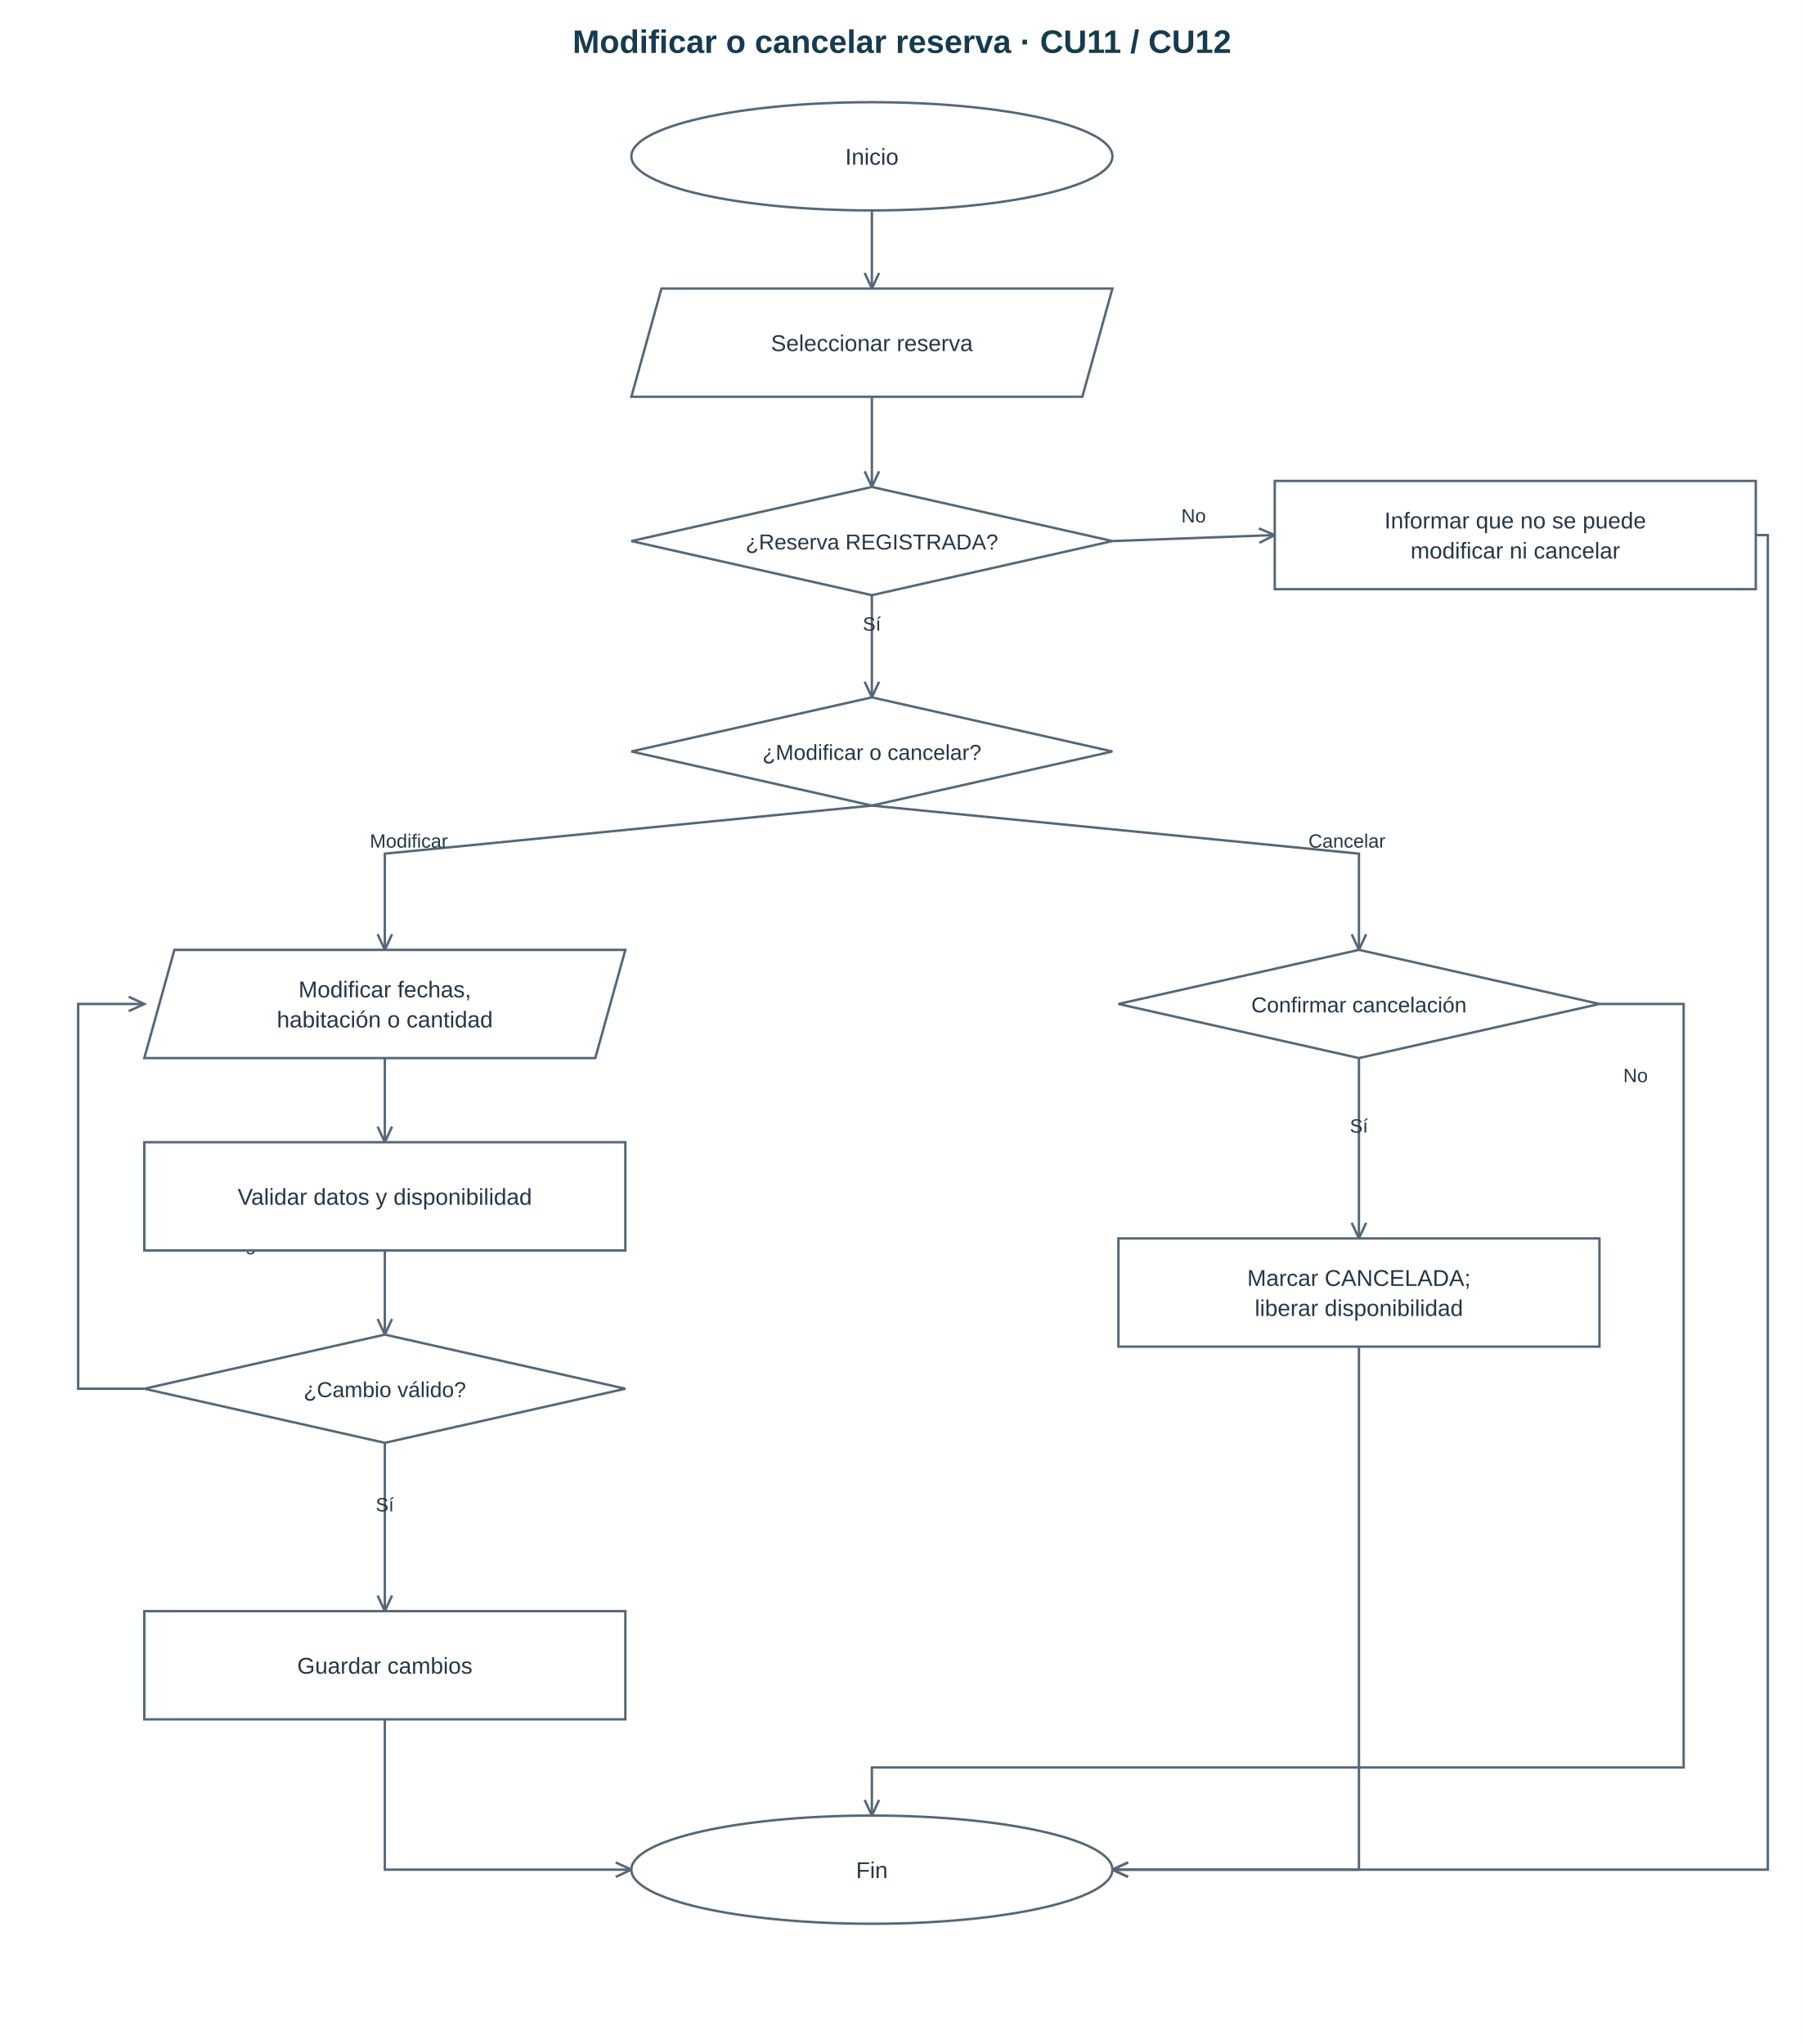
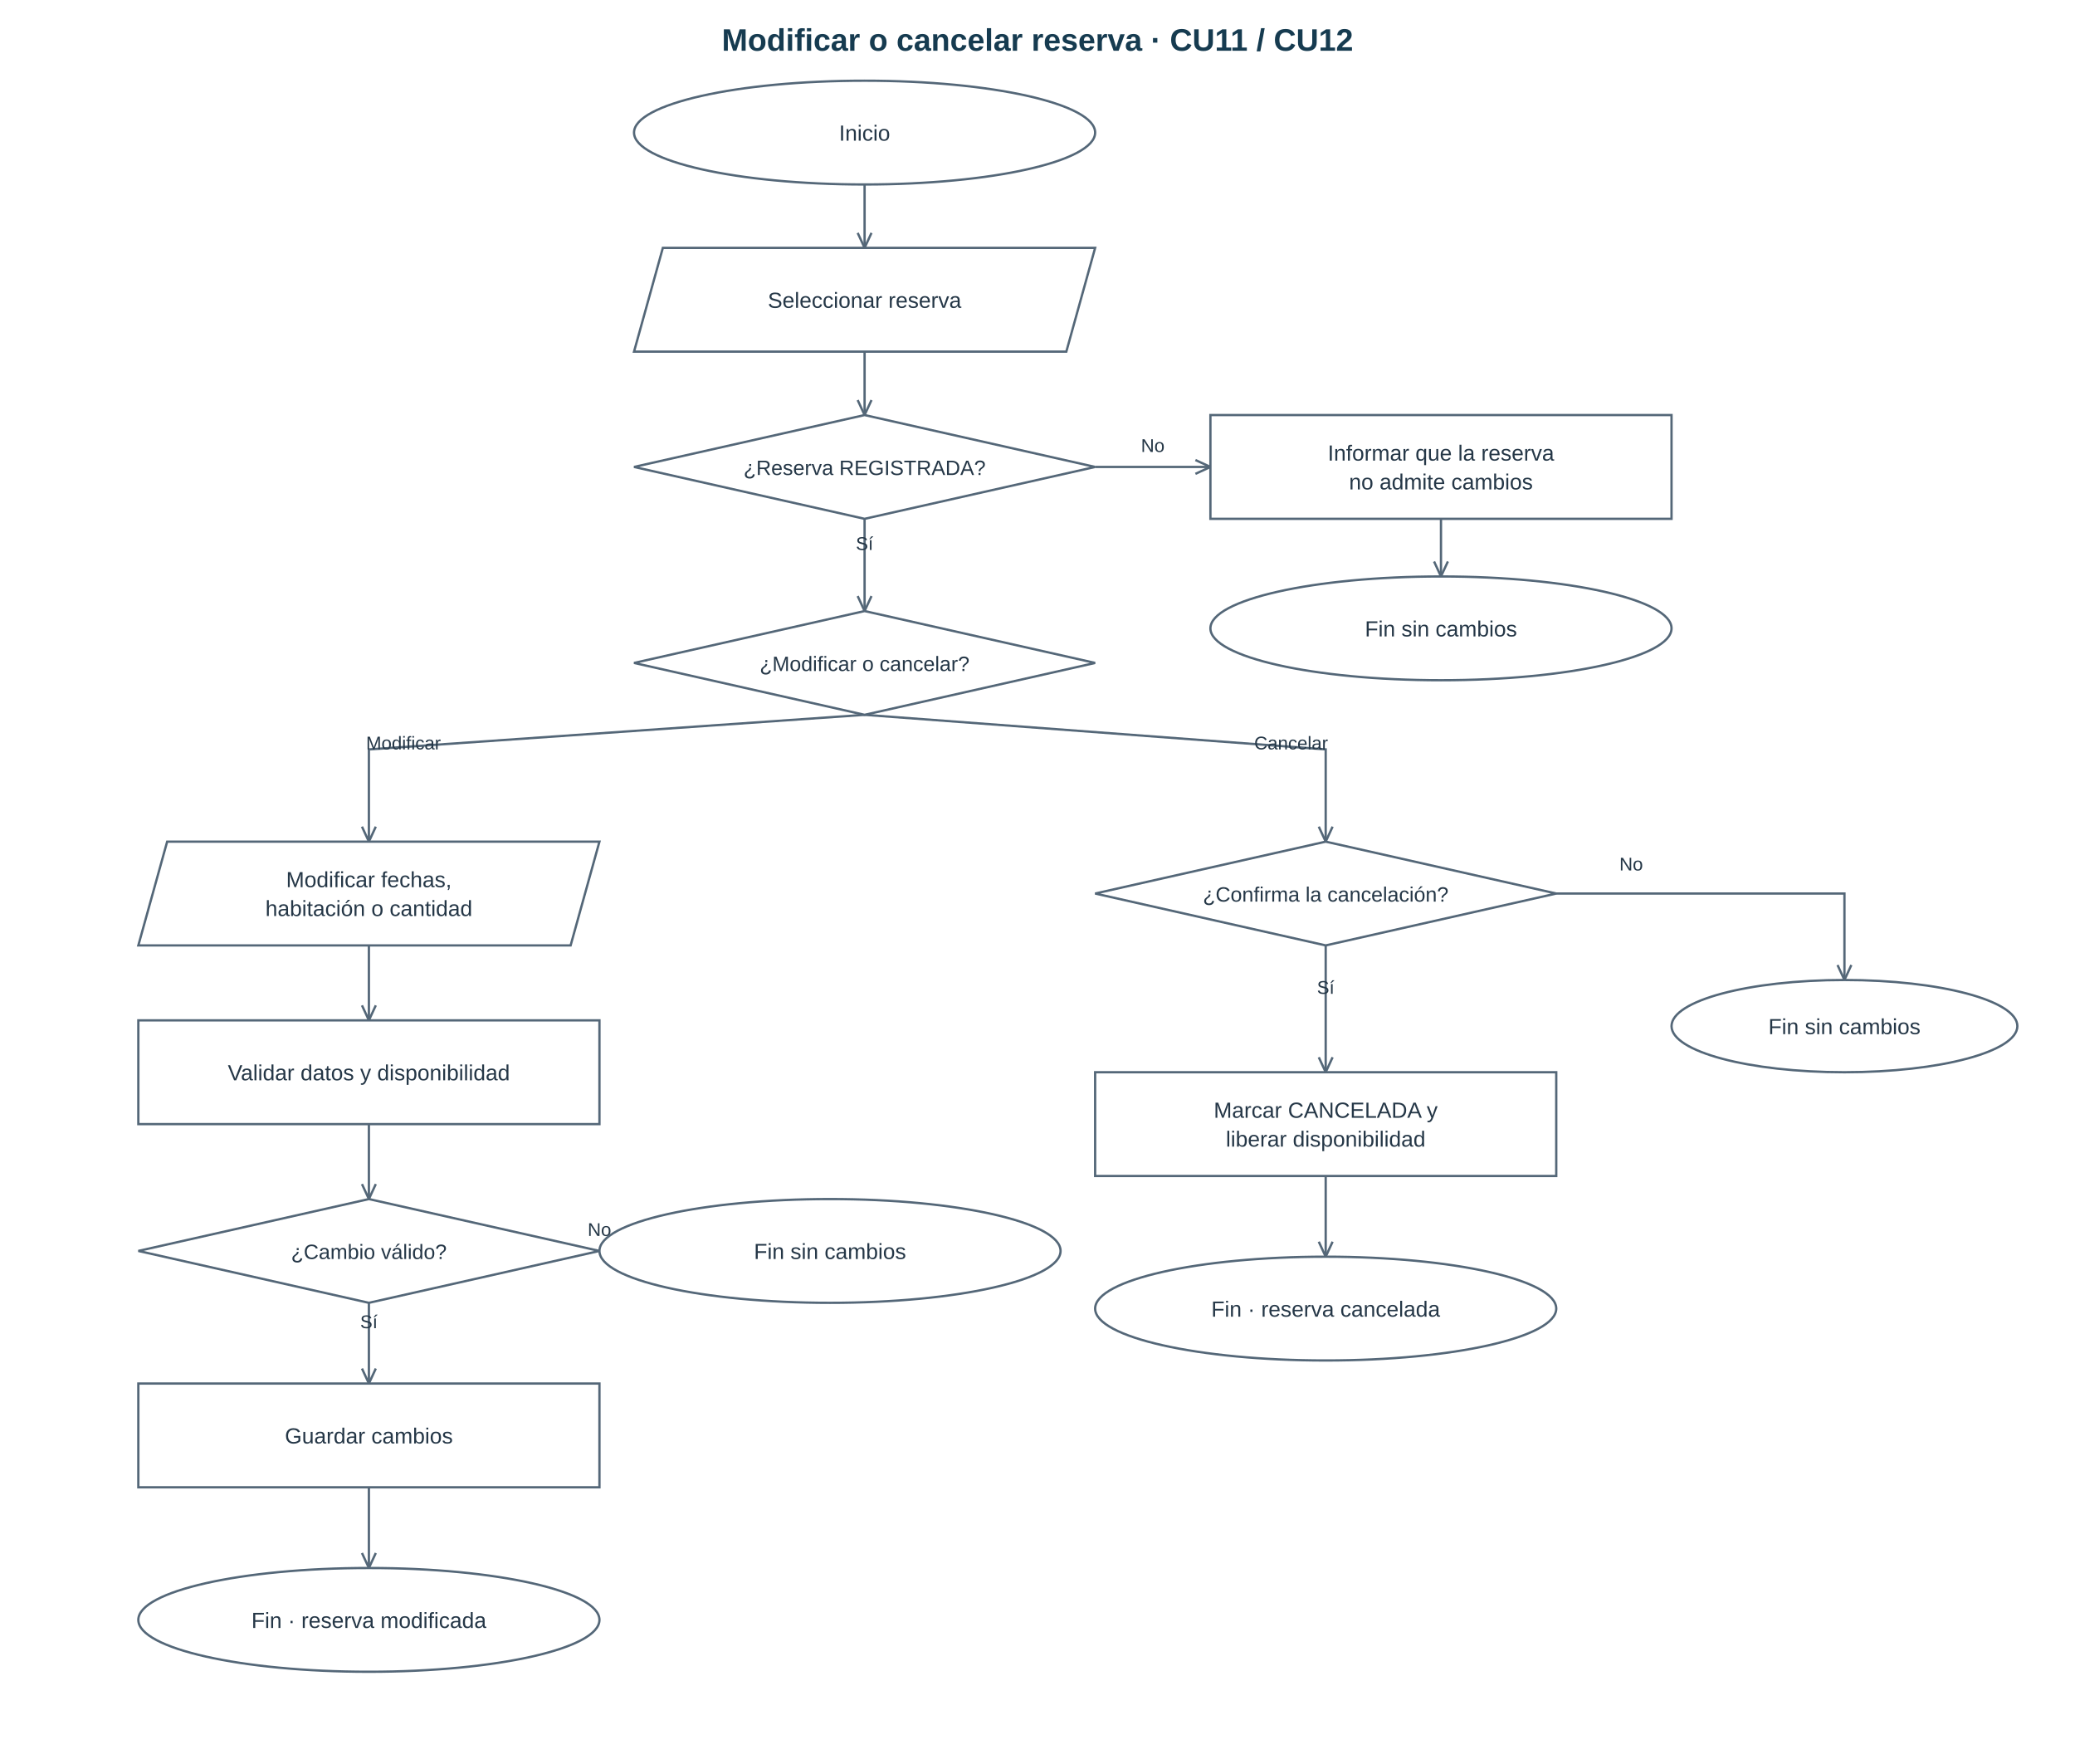
- <svg xmlns="http://www.w3.org/2000/svg" width="1500" height="1700" viewBox="0 0 1500 1700">
+ <svg xmlns="http://www.w3.org/2000/svg" width="1800" height="1530" viewBox="0 0 1800 1530">
  <rect width="100%" height="100%" fill="white" />
  <g font-family="Arial,sans-serif">
-     <text x="750.0" y="44" font-size="27" text-anchor="middle" fill="#163b50" font-weight="bold">Modificar o cancelar reserva · CU11 / CU12</text>
-     <path d="M725.0,175 L725.0,240" fill="none" stroke="#546778" stroke-width="2" />
-     <path d="M719.0,227.0 L725.0,240 L731.0,227.0" fill="none" stroke="#546778" stroke-width="2" />
-     <path d="M725.0,330 L725.0,405" fill="none" stroke="#546778" stroke-width="2" />
-     <path d="M719.0,392.0 L725.0,405 L731.0,392.0" fill="none" stroke="#546778" stroke-width="2" />
-     <path d="M725.0,495 L725.0,580" fill="none" stroke="#546778" stroke-width="2" />
-     <path d="M719.0,567.0 L725.0,580 L731.0,567.0" fill="none" stroke="#546778" stroke-width="2" />
-     <text x="725.0" y="524.5" font-size="16" text-anchor="middle" fill="#253747" font-weight="normal">Sí</text>
-     <path d="M320.0,880 L320.0,950" fill="none" stroke="#546778" stroke-width="2" />
-     <path d="M314.0,937.0 L320.0,950 L326.0,937.0" fill="none" stroke="#546778" stroke-width="2" />
-     <path d="M320.0,1040 L320.0,1110" fill="none" stroke="#546778" stroke-width="2" />
-     <path d="M314.0,1097.0 L320.0,1110 L326.0,1097.0" fill="none" stroke="#546778" stroke-width="2" />
-     <path d="M320.0,1200 L320.0,1340" fill="none" stroke="#546778" stroke-width="2" />
-     <path d="M314.0,1327.0 L320.0,1340 L326.0,1327.0" fill="none" stroke="#546778" stroke-width="2" />
-     <text x="320.0" y="1257.0" font-size="16" text-anchor="middle" fill="#253747" font-weight="normal">Sí</text>
-     <path d="M925,450.0 L1060,445.0" fill="none" stroke="#546778" stroke-width="2" />
-     <path d="M1047.231,451.477 L1060,445.0 L1046.787,439.485" fill="none" stroke="#546778" stroke-width="2" />
-     <text x="992.5" y="434.5" font-size="16" text-anchor="middle" fill="#253747" font-weight="normal">No</text>
-     <path d="M1460,445.0 L1470,445 L1470,1555 L925,1555.0" fill="none" stroke="#546778" stroke-width="2" />
-     <path d="M938.0,1549.0 L925,1555.0 L938.0,1561.0" fill="none" stroke="#546778" stroke-width="2" />
-     <path d="M725.0,670 L320,710 L320.0,790" fill="none" stroke="#546778" stroke-width="2" />
-     <path d="M314.0,777.0 L320.0,790 L326.0,777.0" fill="none" stroke="#546778" stroke-width="2" />
-     <text x="340" y="705" font-size="16" text-anchor="middle" fill="#253747" font-weight="normal">Modificar</text>
-     <path d="M725.0,670 L1130,710 L1130.0,790" fill="none" stroke="#546778" stroke-width="2" />
-     <path d="M1124.0,777.0 L1130.0,790 L1136.0,777.0" fill="none" stroke="#546778" stroke-width="2" />
-     <text x="1120" y="705" font-size="16" text-anchor="middle" fill="#253747" font-weight="normal">Cancelar</text>
-     <path d="M120,1155.0 L65,1155 L65,835 L120,835.0" fill="none" stroke="#546778" stroke-width="2" />
-     <path d="M107.0,841.0 L120,835.0 L107.0,829.0" fill="none" stroke="#546778" stroke-width="2" />
-     <text x="180" y="1040" font-size="16" text-anchor="middle" fill="#253747" font-weight="normal">No: corregir</text>
-     <path d="M320.0,1430 L320,1555 L525,1555.0" fill="none" stroke="#546778" stroke-width="2" />
-     <path d="M512.0,1561.0 L525,1555.0 L512.0,1549.0" fill="none" stroke="#546778" stroke-width="2" />
-     <path d="M1130.0,880 L1130.0,1030" fill="none" stroke="#546778" stroke-width="2" />
-     <path d="M1124.0,1017.0 L1130.0,1030 L1136.0,1017.0" fill="none" stroke="#546778" stroke-width="2" />
-     <text x="1130.0" y="942.0" font-size="16" text-anchor="middle" fill="#253747" font-weight="normal">Sí</text>
-     <path d="M1330,835.0 L1400,835 L1400,1470 L725,1470 L725.0,1510" fill="none" stroke="#546778" stroke-width="2" />
-     <path d="M719.0,1497.0 L725.0,1510 L731.0,1497.0" fill="none" stroke="#546778" stroke-width="2" />
-     <text x="1360" y="900" font-size="16" text-anchor="middle" fill="#253747" font-weight="normal">No</text>
-     <path d="M1130.0,1120 L1130,1555 L925,1555.0" fill="none" stroke="#546778" stroke-width="2" />
-     <path d="M938.0,1549.0 L925,1555.0 L938.0,1561.0" fill="none" stroke="#546778" stroke-width="2" />
-     <ellipse cx="725.0" cy="130.0" rx="200.0" ry="45.0" fill="#ffffff" stroke="#546778" stroke-width="2" />
-     <text x="725.0" y="137.0" font-size="19" text-anchor="middle" fill="#253747" font-weight="normal">Inicio</text>
-     <path d="M550,240 L925,240 L900,330 L525,330 Z" fill="#ffffff" stroke="#546778" stroke-width="2" />
-     <text x="725.0" y="292.0" font-size="19" text-anchor="middle" fill="#253747" font-weight="normal">Seleccionar reserva</text>
-     <path d="M725.0,405 L925,450.0 L725.0,495 L525,450.0 Z" fill="#ffffff" stroke="#546778" stroke-width="2" />
-     <text x="725.0" y="457.0" font-size="18" text-anchor="middle" fill="#253747" font-weight="normal">¿Reserva REGISTRADA?</text>
-     <path d="M725.0,580 L925,625.0 L725.0,670 L525,625.0 Z" fill="#ffffff" stroke="#546778" stroke-width="2" />
-     <text x="725.0" y="632.0" font-size="18" text-anchor="middle" fill="#253747" font-weight="normal">¿Modificar o cancelar?</text>
-     <path d="M145,790 L520,790 L495,880 L120,880 Z" fill="#ffffff" stroke="#546778" stroke-width="2" />
-     <text x="320.0" y="829.5" font-size="19" text-anchor="middle" fill="#253747" font-weight="normal">Modificar fechas,</text>
-     <text x="320.0" y="854.5" font-size="19" text-anchor="middle" fill="#253747" font-weight="normal">habitación o cantidad</text>
-     <path d="M120,950 L520,950 L520,1040 L120,1040 Z" fill="#ffffff" stroke="#546778" stroke-width="2" />
-     <text x="320.0" y="1002.0" font-size="19" text-anchor="middle" fill="#253747" font-weight="normal">Validar datos y disponibilidad</text>
-     <path d="M320.0,1110 L520,1155.0 L320.0,1200 L120,1155.0 Z" fill="#ffffff" stroke="#546778" stroke-width="2" />
-     <text x="320.0" y="1162.0" font-size="18" text-anchor="middle" fill="#253747" font-weight="normal">¿Cambio válido?</text>
-     <path d="M120,1340 L520,1340 L520,1430 L120,1430 Z" fill="#ffffff" stroke="#546778" stroke-width="2" />
-     <text x="320.0" y="1392.0" font-size="19" text-anchor="middle" fill="#253747" font-weight="normal">Guardar cambios</text>
-     <path d="M1130.0,790 L1330,835.0 L1130.0,880 L930,835.0 Z" fill="#ffffff" stroke="#546778" stroke-width="2" />
-     <text x="1130.0" y="842.0" font-size="18" text-anchor="middle" fill="#253747" font-weight="normal">Confirmar cancelación</text>
-     <path d="M930,1030 L1330,1030 L1330,1120 L930,1120 Z" fill="#ffffff" stroke="#546778" stroke-width="2" />
-     <text x="1130.0" y="1069.5" font-size="19" text-anchor="middle" fill="#253747" font-weight="normal">Marcar CANCELADA;</text>
-     <text x="1130.0" y="1094.5" font-size="19" text-anchor="middle" fill="#253747" font-weight="normal">liberar disponibilidad</text>
-     <ellipse cx="725.0" cy="1555.0" rx="200.0" ry="45.0" fill="#ffffff" stroke="#546778" stroke-width="2" />
-     <text x="725.0" y="1562.0" font-size="19" text-anchor="middle" fill="#253747" font-weight="normal">Fin</text>
-     <path d="M1060,400 L1460,400 L1460,490 L1060,490 Z" fill="#ffffff" stroke="#546778" stroke-width="2" />
-     <text x="1260.0" y="439.5" font-size="19" text-anchor="middle" fill="#253747" font-weight="normal">Informar que no se puede</text>
-     <text x="1260.0" y="464.5" font-size="19" text-anchor="middle" fill="#253747" font-weight="normal">modificar ni cancelar</text>
+     <text x="900.0" y="44" font-size="27" text-anchor="middle" fill="#163b50" font-weight="bold">Modificar o cancelar reserva · CU11 / CU12</text>
+     <path d="M750.0,160 L750.0,215" fill="none" stroke="#546778" stroke-width="2" />
+     <path d="M744.0,202.0 L750.0,215 L756.0,202.0" fill="none" stroke="#546778" stroke-width="2" />
+     <path d="M750.0,305 L750.0,360" fill="none" stroke="#546778" stroke-width="2" />
+     <path d="M744.0,347.0 L750.0,360 L756.0,347.0" fill="none" stroke="#546778" stroke-width="2" />
+     <path d="M750.0,450 L750.0,530" fill="none" stroke="#546778" stroke-width="2" />
+     <path d="M744.0,517.0 L750.0,530 L756.0,517.0" fill="none" stroke="#546778" stroke-width="2" />
+     <text x="750.0" y="477.0" font-size="16" text-anchor="middle" fill="#253747" font-weight="normal">Sí</text>
+     <path d="M320.0,820 L320.0,885" fill="none" stroke="#546778" stroke-width="2" />
+     <path d="M314.0,872.0 L320.0,885 L326.0,872.0" fill="none" stroke="#546778" stroke-width="2" />
+     <path d="M320.0,975 L320.0,1040" fill="none" stroke="#546778" stroke-width="2" />
+     <path d="M314.0,1027.0 L320.0,1040 L326.0,1027.0" fill="none" stroke="#546778" stroke-width="2" />
+     <path d="M320.0,1130 L320.0,1200" fill="none" stroke="#546778" stroke-width="2" />
+     <path d="M314.0,1187.0 L320.0,1200 L326.0,1187.0" fill="none" stroke="#546778" stroke-width="2" />
+     <text x="320.0" y="1152.0" font-size="16" text-anchor="middle" fill="#253747" font-weight="normal">Sí</text>
+     <path d="M320.0,1290 L320.0,1360" fill="none" stroke="#546778" stroke-width="2" />
+     <path d="M314.0,1347.0 L320.0,1360 L326.0,1347.0" fill="none" stroke="#546778" stroke-width="2" />
+     <path d="M1250.0,450 L1250.0,500" fill="none" stroke="#546778" stroke-width="2" />
+     <path d="M1244.0,487.0 L1250.0,500 L1256.0,487.0" fill="none" stroke="#546778" stroke-width="2" />
+     <path d="M1150.0,820 L1150.0,930" fill="none" stroke="#546778" stroke-width="2" />
+     <path d="M1144.0,917.0 L1150.0,930 L1156.0,917.0" fill="none" stroke="#546778" stroke-width="2" />
+     <text x="1150.0" y="862.0" font-size="16" text-anchor="middle" fill="#253747" font-weight="normal">Sí</text>
+     <path d="M1150.0,1020 L1150.0,1090" fill="none" stroke="#546778" stroke-width="2" />
+     <path d="M1144.0,1077.0 L1150.0,1090 L1156.0,1077.0" fill="none" stroke="#546778" stroke-width="2" />
+     <path d="M950,405.0 L1050,405.0" fill="none" stroke="#546778" stroke-width="2" />
+     <path d="M1037.0,411.0 L1050,405.0 L1037.0,399.0" fill="none" stroke="#546778" stroke-width="2" />
+     <text x="1000.0" y="392.0" font-size="16" text-anchor="middle" fill="#253747" font-weight="normal">No</text>
+     <path d="M750.0,620 L320,650 L320.0,730" fill="none" stroke="#546778" stroke-width="2" />
+     <path d="M314.0,717.0 L320.0,730 L326.0,717.0" fill="none" stroke="#546778" stroke-width="2" />
+     <text x="350" y="650" font-size="16" text-anchor="middle" fill="#253747" font-weight="normal">Modificar</text>
+     <path d="M750.0,620 L1150,650 L1150.0,730" fill="none" stroke="#546778" stroke-width="2" />
+     <path d="M1144.0,717.0 L1150.0,730 L1156.0,717.0" fill="none" stroke="#546778" stroke-width="2" />
+     <text x="1120" y="650" font-size="16" text-anchor="middle" fill="#253747" font-weight="normal">Cancelar</text>
+     <path d="M520,1085.0 L520,1085.0" fill="none" stroke="#546778" stroke-width="2" />
+     <path d="M520.0,1085.0 L520,1085.0 L520.0,1085.0" fill="none" stroke="#546778" stroke-width="2" />
+     <text x="520.0" y="1072.0" font-size="16" text-anchor="middle" fill="#253747" font-weight="normal">No</text>
+     <path d="M1350,775.0 L1400,775 L1600,775 L1600.0,850" fill="none" stroke="#546778" stroke-width="2" />
+     <path d="M1594.0,837.0 L1600.0,850 L1606.0,837.0" fill="none" stroke="#546778" stroke-width="2" />
+     <text x="1415" y="755" font-size="16" text-anchor="middle" fill="#253747" font-weight="normal">No</text>
+     <ellipse cx="750.0" cy="115.0" rx="200.0" ry="45.0" fill="#ffffff" stroke="#546778" stroke-width="2" />
+     <text x="750.0" y="122.0" font-size="19" text-anchor="middle" fill="#253747" font-weight="normal">Inicio</text>
+     <path d="M575,215 L950,215 L925,305 L550,305 Z" fill="#ffffff" stroke="#546778" stroke-width="2" />
+     <text x="750.0" y="267.0" font-size="19" text-anchor="middle" fill="#253747" font-weight="normal">Seleccionar reserva</text>
+     <path d="M750.0,360 L950,405.0 L750.0,450 L550,405.0 Z" fill="#ffffff" stroke="#546778" stroke-width="2" />
+     <text x="750.0" y="412.0" font-size="18" text-anchor="middle" fill="#253747" font-weight="normal">¿Reserva REGISTRADA?</text>
+     <path d="M750.0,530 L950,575.0 L750.0,620 L550,575.0 Z" fill="#ffffff" stroke="#546778" stroke-width="2" />
+     <text x="750.0" y="582.0" font-size="18" text-anchor="middle" fill="#253747" font-weight="normal">¿Modificar o cancelar?</text>
+     <path d="M1050,360 L1450,360 L1450,450 L1050,450 Z" fill="#ffffff" stroke="#546778" stroke-width="2" />
+     <text x="1250.0" y="399.5" font-size="19" text-anchor="middle" fill="#253747" font-weight="normal">Informar que la reserva</text>
+     <text x="1250.0" y="424.5" font-size="19" text-anchor="middle" fill="#253747" font-weight="normal">no admite cambios</text>
+     <ellipse cx="1250.0" cy="545.0" rx="200.0" ry="45.0" fill="#ffffff" stroke="#546778" stroke-width="2" />
+     <text x="1250.0" y="552.0" font-size="19" text-anchor="middle" fill="#253747" font-weight="normal">Fin sin cambios</text>
+     <path d="M145,730 L520,730 L495,820 L120,820 Z" fill="#ffffff" stroke="#546778" stroke-width="2" />
+     <text x="320.0" y="769.5" font-size="19" text-anchor="middle" fill="#253747" font-weight="normal">Modificar fechas,</text>
+     <text x="320.0" y="794.5" font-size="19" text-anchor="middle" fill="#253747" font-weight="normal">habitación o cantidad</text>
+     <path d="M120,885 L520,885 L520,975 L120,975 Z" fill="#ffffff" stroke="#546778" stroke-width="2" />
+     <text x="320.0" y="937.0" font-size="19" text-anchor="middle" fill="#253747" font-weight="normal">Validar datos y disponibilidad</text>
+     <path d="M320.0,1040 L520,1085.0 L320.0,1130 L120,1085.0 Z" fill="#ffffff" stroke="#546778" stroke-width="2" />
+     <text x="320.0" y="1092.0" font-size="18" text-anchor="middle" fill="#253747" font-weight="normal">¿Cambio válido?</text>
+     <path d="M120,1200 L520,1200 L520,1290 L120,1290 Z" fill="#ffffff" stroke="#546778" stroke-width="2" />
+     <text x="320.0" y="1252.0" font-size="19" text-anchor="middle" fill="#253747" font-weight="normal">Guardar cambios</text>
+     <ellipse cx="320.0" cy="1405.0" rx="200.0" ry="45.0" fill="#ffffff" stroke="#546778" stroke-width="2" />
+     <text x="320.0" y="1412.0" font-size="19" text-anchor="middle" fill="#253747" font-weight="normal">Fin · reserva modificada</text>
+     <ellipse cx="720.0" cy="1085.0" rx="200.0" ry="45.0" fill="#ffffff" stroke="#546778" stroke-width="2" />
+     <text x="720.0" y="1092.0" font-size="19" text-anchor="middle" fill="#253747" font-weight="normal">Fin sin cambios</text>
+     <path d="M1150.0,730 L1350,775.0 L1150.0,820 L950,775.0 Z" fill="#ffffff" stroke="#546778" stroke-width="2" />
+     <text x="1150.0" y="782.0" font-size="18" text-anchor="middle" fill="#253747" font-weight="normal">¿Confirma la cancelación?</text>
+     <path d="M950,930 L1350,930 L1350,1020 L950,1020 Z" fill="#ffffff" stroke="#546778" stroke-width="2" />
+     <text x="1150.0" y="969.5" font-size="19" text-anchor="middle" fill="#253747" font-weight="normal">Marcar CANCELADA y</text>
+     <text x="1150.0" y="994.5" font-size="19" text-anchor="middle" fill="#253747" font-weight="normal">liberar disponibilidad</text>
+     <ellipse cx="1150.0" cy="1135.0" rx="200.0" ry="45.0" fill="#ffffff" stroke="#546778" stroke-width="2" />
+     <text x="1150.0" y="1142.0" font-size="19" text-anchor="middle" fill="#253747" font-weight="normal">Fin · reserva cancelada</text>
+     <ellipse cx="1600.0" cy="890.0" rx="150.0" ry="40.0" fill="#ffffff" stroke="#546778" stroke-width="2" />
+     <text x="1600.0" y="897.0" font-size="19" text-anchor="middle" fill="#253747" font-weight="normal">Fin sin cambios</text>
  </g>
</svg>
